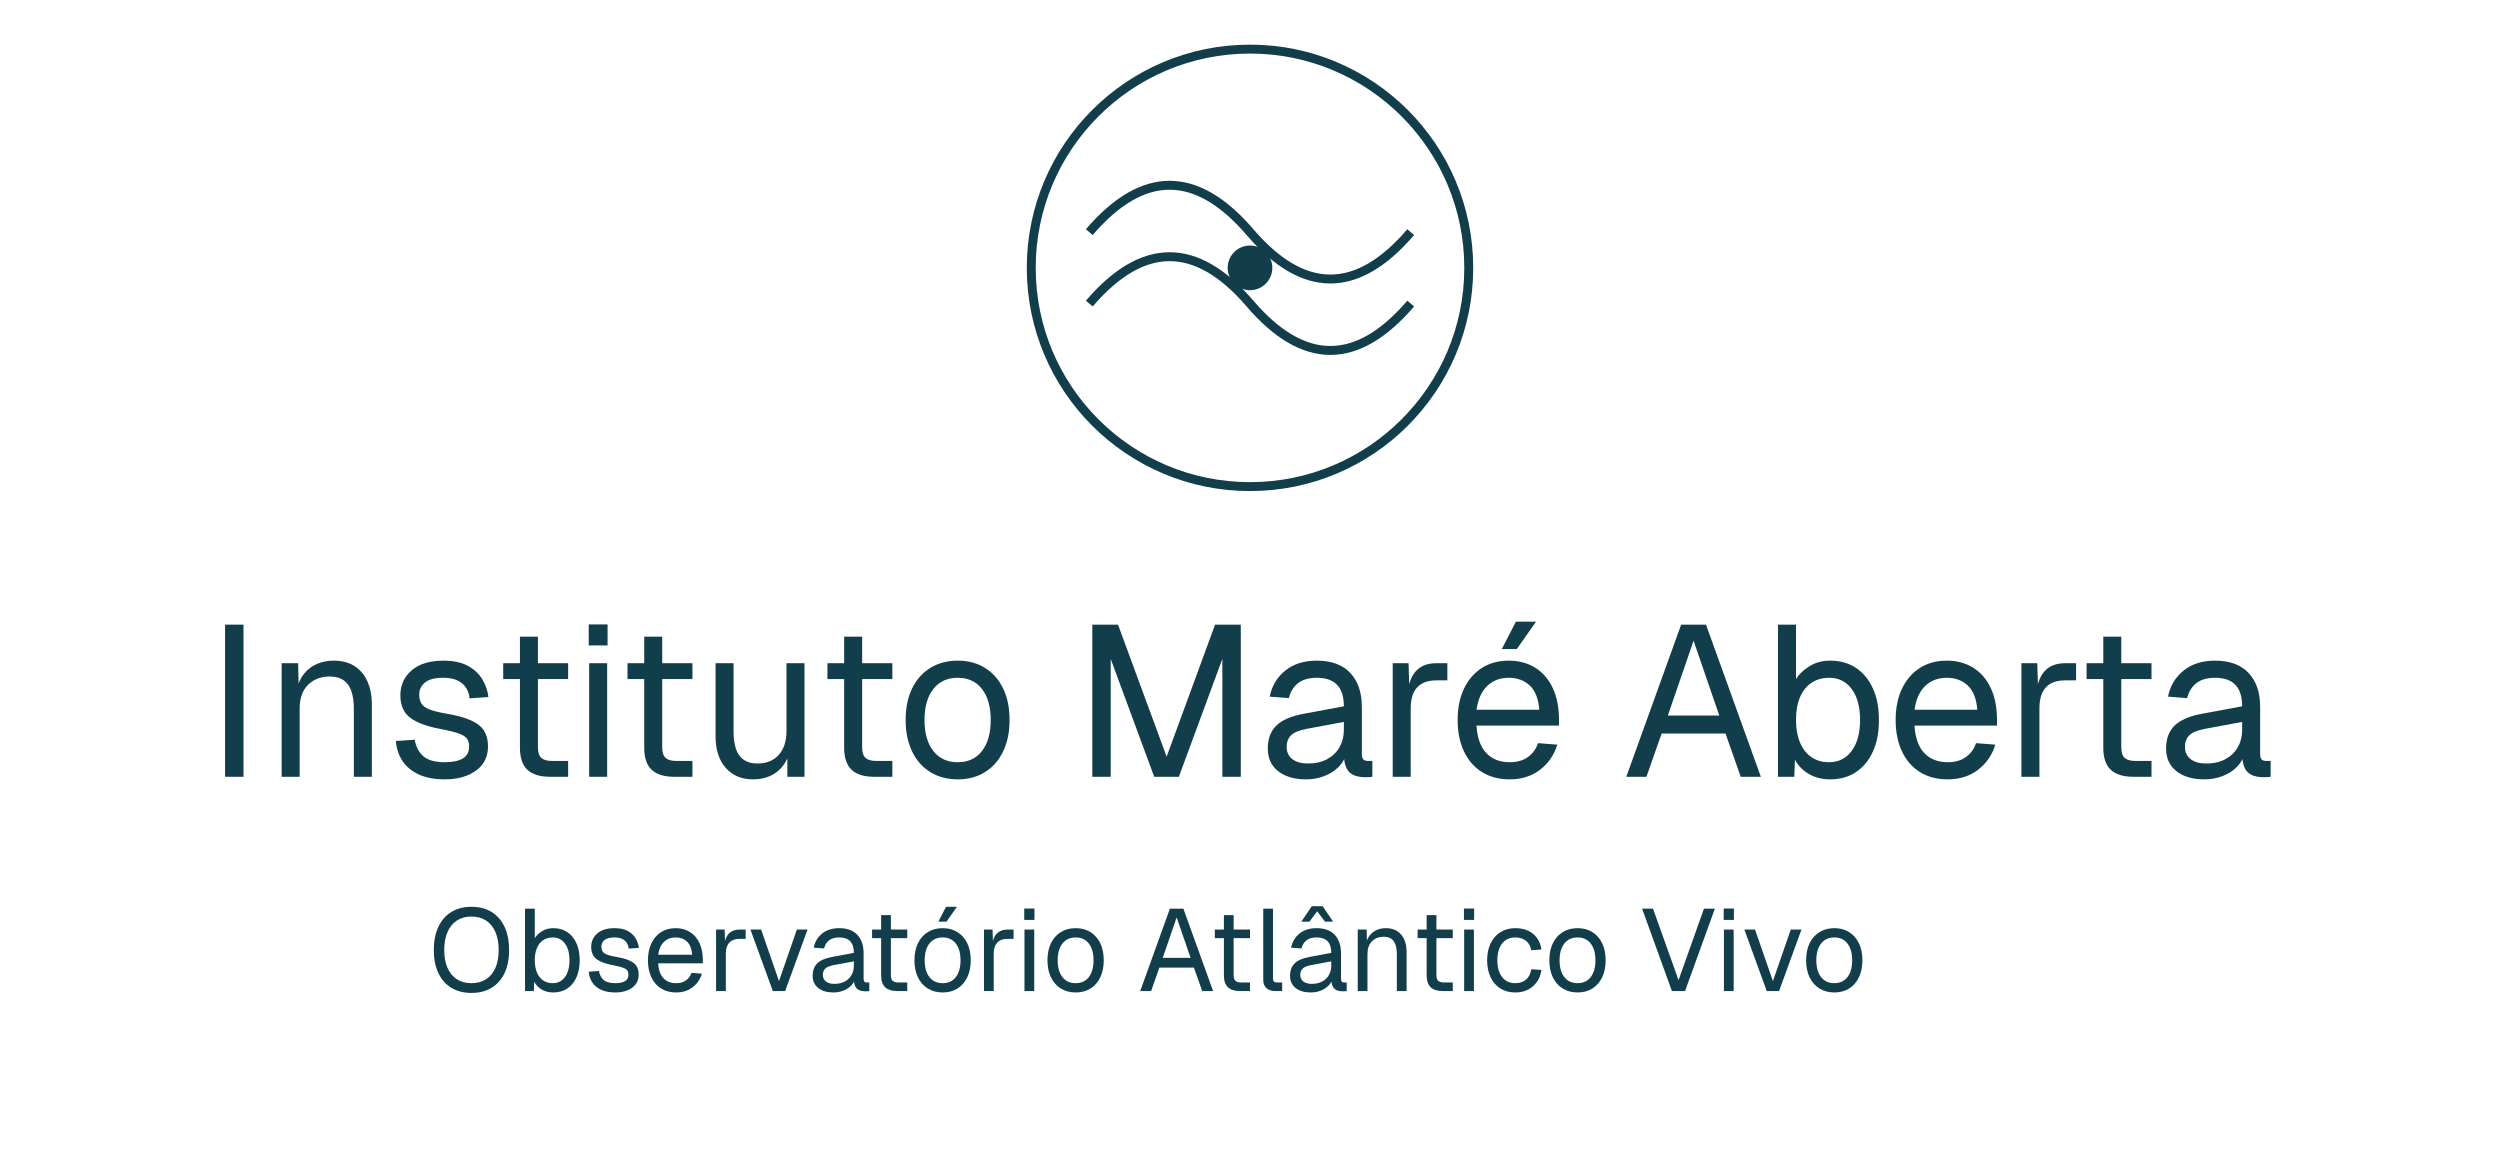
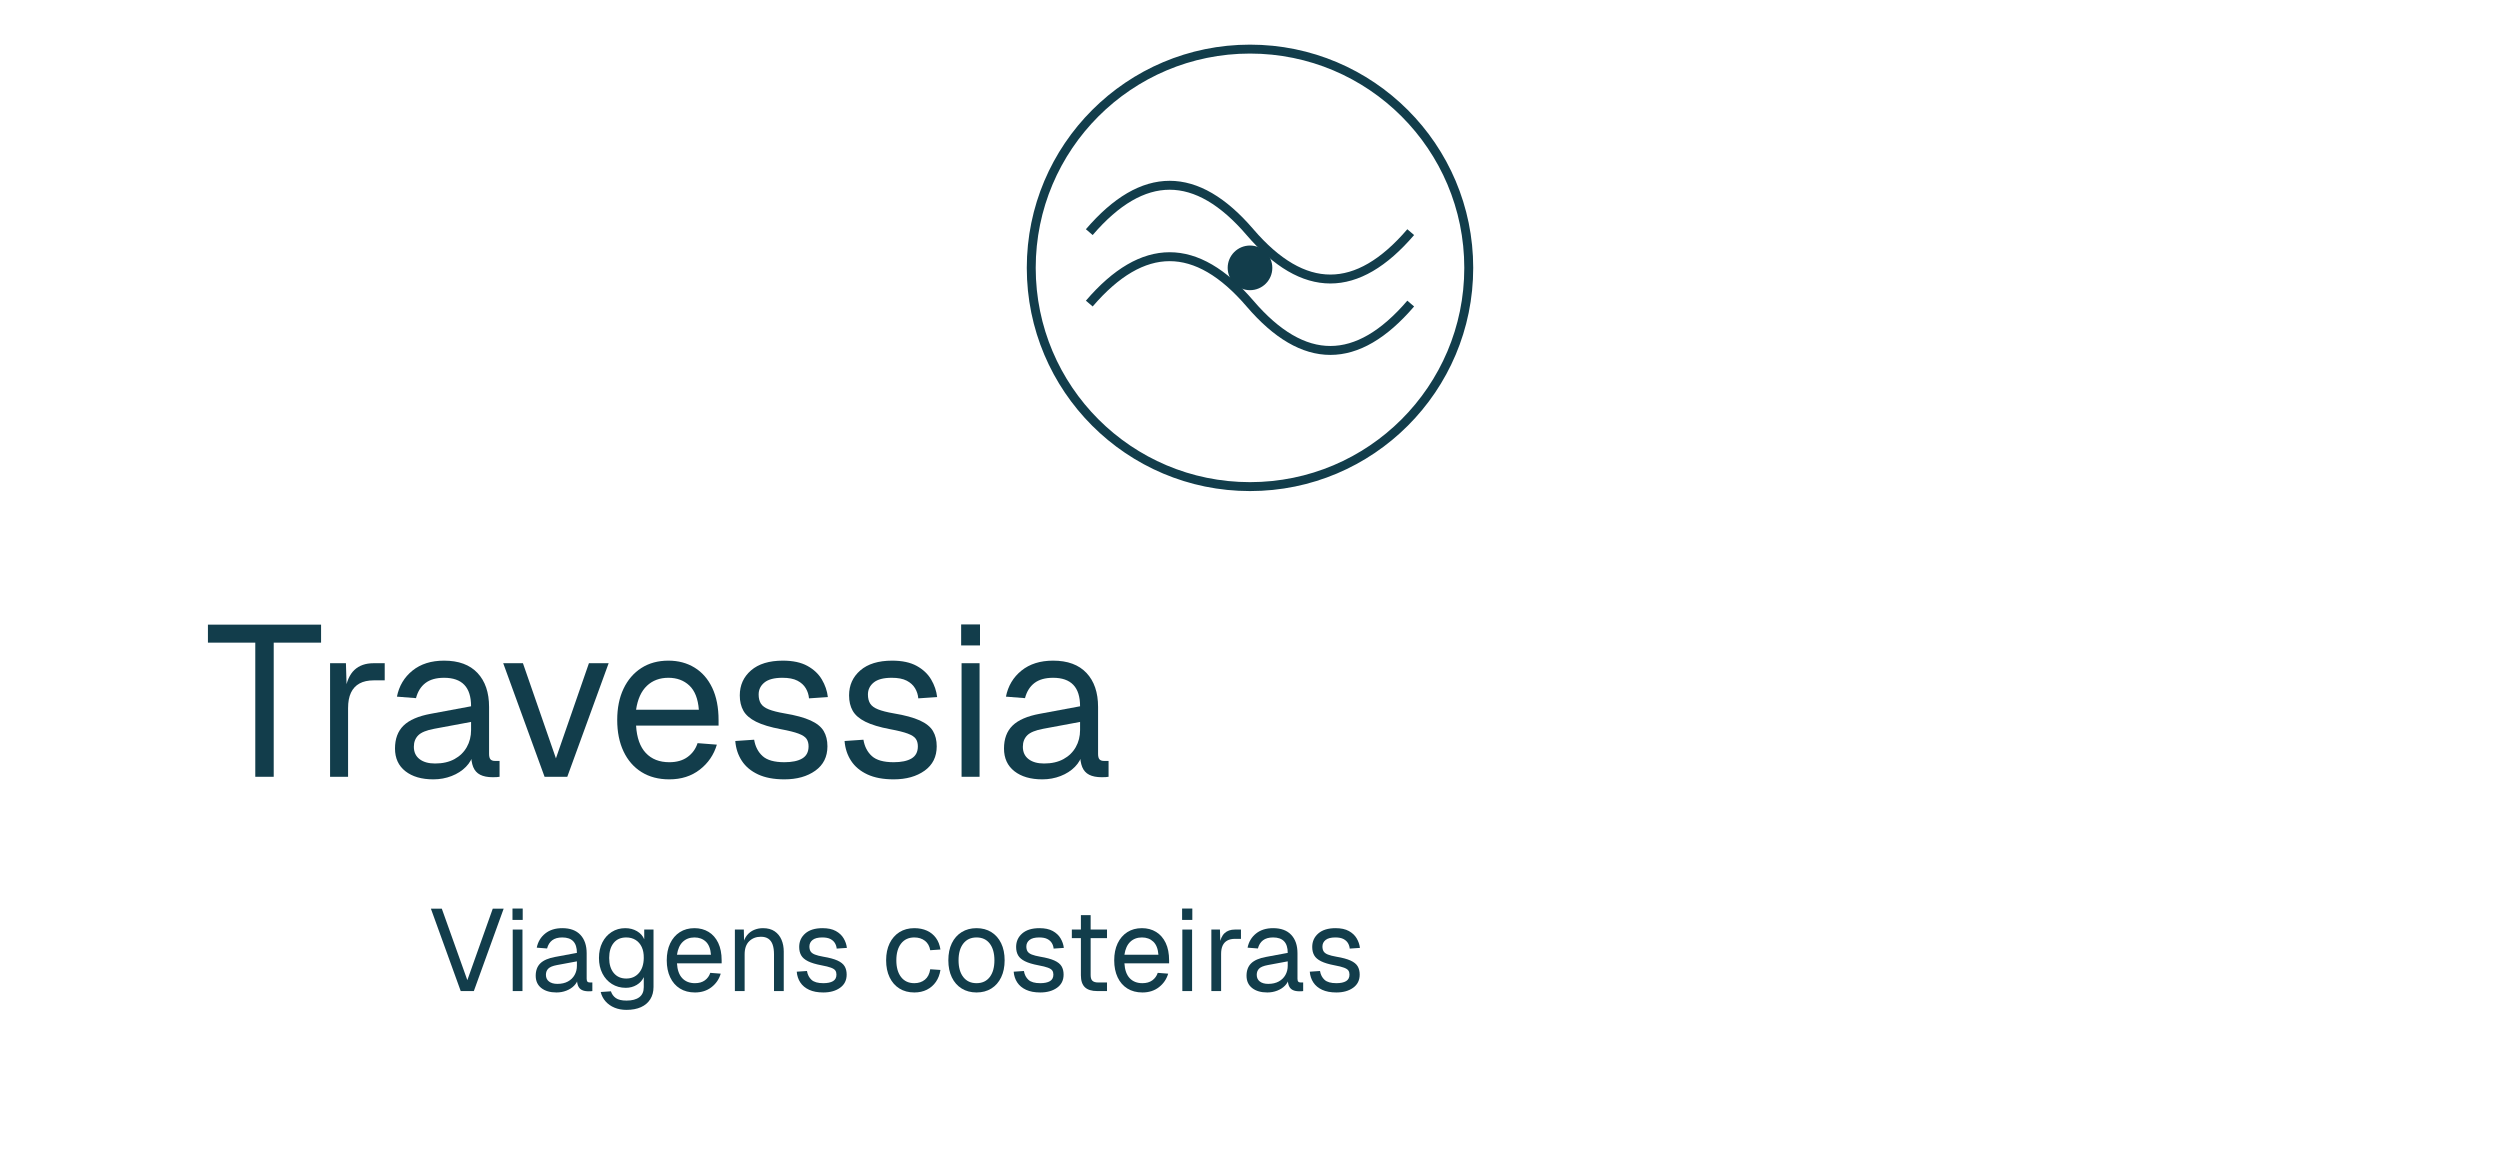
<svg xmlns="http://www.w3.org/2000/svg" width="280" height="130" viewBox="0 0 280 130" color="#123d4b" fill="#123d4b">
  <g transform="translate(114 4)">
    <circle cx="26" cy="26" r="24.5" fill="none" stroke="currentColor" />
    <path d="M8 30c6-7 12-7 18 0s12 7 18 0M8 22c6-7 12-7 18 0s12 7 18 0" fill="none" stroke="currentColor" />
    <circle cx="26" cy="26" r="2.5" fill="currentColor" />
  </g>
-   <path transform="translate(23 87) scale(0.024 -0.024)" d="M92 0L92 710L178 710L178 0Z" />
-   <path transform="translate(29.624 87) scale(0.024 -0.024)" d="M80 0L80 530L157 530L160 395L150 404Q160 451 185 481.5Q210 512 245.5 527Q281 542 322 542Q383 542 422.5 515Q462 488 481.5 442.5Q501 397 501 341L501 0L417 0L417 317Q417 366 405.5 399.5Q394 433 369 450.5Q344 468 304 468Q243 468 203.5 429.5Q164 391 164 317L164 0Z" />
-   <path transform="translate(43.28 87) scale(0.024 -0.024)" d="M273 -12Q200 -12 150.5 11Q101 34 74.5 74.5Q48 115 44 167L132 173Q140 125 171.5 96.5Q203 68 273 68Q327 68 356.5 85.5Q386 103 386 142Q386 163 376.5 177Q367 191 339 201.5Q311 212 257 222Q183 236 141 257Q99 278 82 308Q65 338 65 380Q65 451 117.5 496.5Q170 542 266 542Q336 542 380.5 517.5Q425 493 448 454Q471 415 476 372L388 366Q386 391 373 413Q360 435 334 448.5Q308 462 264 462Q207 462 180 440Q153 418 153 384Q153 358 163.5 341.5Q174 325 200.5 314.5Q227 304 273 296Q351 283 395 263Q439 243 456.5 213.5Q474 184 474 142Q474 69 417.5 28.5Q361 -12 273 -12Z" />
-   <path transform="translate(55.04 87) scale(0.024 -0.024)" d="M274 0Q202 0 167.5 33Q133 66 133 136L133 654L217 654L217 138Q217 102 233 88Q249 74 282 74L358 74L358 0ZM55 456L55 530L358 530L358 456Z" />
-   <path transform="translate(64.064 87) scale(0.024 -0.024)" d="M80 0L80 530L164 530L164 0ZM78 613L78 711L166 711L166 613Z" />
-   <path transform="translate(68.96 87) scale(0.024 -0.024)" d="M274 0Q202 0 167.5 33Q133 66 133 136L133 654L217 654L217 138Q217 102 233 88Q249 74 282 74L358 74L358 0ZM55 456L55 530L358 530L358 456Z" />
-   <path transform="translate(78.224 87) scale(0.024 -0.024)" d="M254 -12Q175 -12 127.5 41.5Q80 95 80 189L80 530L164 530L164 212Q164 135 191.5 98.5Q219 62 276 62Q339 62 375 102.5Q411 143 411 214L411 530L495 530L495 0L415 0L415 131L428 124Q412 59 367 23.5Q322 -12 254 -12Z" />
-   <path transform="translate(91.352 87) scale(0.024 -0.024)" d="M274 0Q202 0 167.5 33Q133 66 133 136L133 654L217 654L217 138Q217 102 233 88Q249 74 282 74L358 74L358 0ZM55 456L55 530L358 530L358 456Z" />
-   <path transform="translate(100.376 87) scale(0.024 -0.024)" d="M287 -12Q214 -12 159 22Q104 56 74 118.5Q44 181 44 265Q44 350 74 412Q104 474 159 508Q214 542 287 542Q360 542 414.5 508Q469 474 499 412Q529 350 529 265Q529 181 499 118.5Q469 56 414.5 22Q360 -12 287 -12ZM287 68Q360 68 400.5 120.5Q441 173 441 265Q441 357 400.5 409.5Q360 462 287 462Q214 462 173 409.5Q132 357 132 265Q132 173 173 120.5Q214 68 287 68Z" />
-   <path transform="translate(114.128 87) scale(0.024 -0.024)" d="" />
-   <path transform="translate(120.128 87) scale(0.024 -0.024)" d="M92 0L92 710L212 710L439 94L665 710L785 710L785 0L699 0L699 550L496 0L381 0L178 550L178 0Z" />
-   <path transform="translate(140.936 87) scale(0.024 -0.024)" d="M223 -12Q141 -12 92.5 26Q44 64 44 132Q44 200 84 239Q124 278 211 294L399 329Q399 396 367.5 429Q336 462 273 462Q218 462 186 437.5Q154 413 142 367L53 374Q68 449 125.5 495.5Q183 542 273 542Q375 542 429 484.5Q483 427 483 326L483 107Q483 89 489.5 81.5Q496 74 511 74L532 74L532 0Q528 -1 519 -1.5Q510 -2 500 -2Q464 -2 441.5 9.5Q419 21 409 45.5Q399 70 399 110L409 108Q402 74 375 46.5Q348 19 308 3.5Q268 -12 223 -12ZM231 62Q284 62 321.5 82.5Q359 103 379 138.5Q399 174 399 218L399 256L227 224Q173 214 152.5 193.5Q132 173 132 140Q132 103 158.5 82.5Q185 62 231 62Z" />
-   <path transform="translate(154.064 87) scale(0.024 -0.024)" d="M80 0L80 530L154 530L158 396L150 399Q160 467 193.5 498.5Q227 530 283 530L335 530L335 450L284 450Q244 450 217.5 435.5Q191 421 177.5 392.5Q164 364 164 320L164 0Z" />
-   <path transform="translate(162.2 87) scale(0.024 -0.024)" d="M287 -12Q212 -12 157.5 22Q103 56 73.5 118.5Q44 181 44 265Q44 349 73.5 411Q103 473 156.5 507.5Q210 542 283 542Q352 542 405 509.5Q458 477 487.5 415Q517 353 517 264L517 239L132 239Q137 154 177.5 111Q218 68 287 68Q339 68 372.5 92.5Q406 117 419 157L509 150Q488 79 429.5 33.5Q371 -12 287 -12ZM132 313L425 313Q419 390 380.5 426Q342 462 283 462Q222 462 182.5 424.5Q143 387 132 313ZM250 596L316 724L410 724L320 596Z" />
-   <path transform="translate(175.664 87) scale(0.024 -0.024)" d="" />
-   <path transform="translate(181.664 87) scale(0.024 -0.024)" d="M20 0L276 710L392 710L648 0L554 0L483 202L185 202L114 0ZM214 286L454 286L334 635Z" />
-   <path transform="translate(197.216 87) scale(0.024 -0.024)" d="M323 -12Q268 -12 225 12.5Q182 37 159 80L156 0L80 0L80 710L164 710L164 456Q184 489 226 515.5Q268 542 323 542Q393 542 444 508Q495 474 523 412Q551 350 551 265Q551 180 523 118Q495 56 444 22Q393 -12 323 -12ZM318 68Q385 68 424 121Q463 174 463 265Q463 357 424 409.5Q385 462 320 462Q271 462 236 438.5Q201 415 182.5 371Q164 327 164 265Q164 205 182.5 160.5Q201 116 235.5 92Q270 68 318 68Z" />
-   <path transform="translate(211.256 87) scale(0.024 -0.024)" d="M287 -12Q212 -12 157.5 22Q103 56 73.5 118.5Q44 181 44 265Q44 349 73.5 411Q103 473 156.5 507.5Q210 542 283 542Q352 542 405 509.5Q458 477 487.5 415Q517 353 517 264L517 239L132 239Q137 154 177.5 111Q218 68 287 68Q339 68 372.5 92.5Q406 117 419 157L509 150Q488 79 429.5 33.5Q371 -12 287 -12ZM132 313L425 313Q419 390 380.5 426Q342 462 283 462Q222 462 182.5 424.5Q143 387 132 313Z" />
-   <path transform="translate(224.48 87) scale(0.024 -0.024)" d="M80 0L80 530L154 530L158 396L150 399Q160 467 193.5 498.5Q227 530 283 530L335 530L335 450L284 450Q244 450 217.5 435.5Q191 421 177.5 392.5Q164 364 164 320L164 0Z" />
-   <path transform="translate(232.376 87) scale(0.024 -0.024)" d="M274 0Q202 0 167.5 33Q133 66 133 136L133 654L217 654L217 138Q217 102 233 88Q249 74 282 74L358 74L358 0ZM55 456L55 530L358 530L358 456Z" />
-   <path transform="translate(241.544 87) scale(0.024 -0.024)" d="M223 -12Q141 -12 92.5 26Q44 64 44 132Q44 200 84 239Q124 278 211 294L399 329Q399 396 367.5 429Q336 462 273 462Q218 462 186 437.5Q154 413 142 367L53 374Q68 449 125.5 495.5Q183 542 273 542Q375 542 429 484.5Q483 427 483 326L483 107Q483 89 489.5 81.5Q496 74 511 74L532 74L532 0Q528 -1 519 -1.5Q510 -2 500 -2Q464 -2 441.5 9.5Q419 21 409 45.5Q399 70 399 110L409 108Q402 74 375 46.5Q348 19 308 3.5Q268 -12 223 -12ZM231 62Q284 62 321.5 82.5Q359 103 379 138.5Q399 174 399 218L399 256L227 224Q173 214 152.5 193.5Q132 173 132 140Q132 103 158.5 82.5Q185 62 231 62Z" />
-   <path transform="translate(48 111) scale(0.013 -0.013)" d="M369 -16Q268 -16 195.5 28.5Q123 73 84 156Q45 239 45 354Q45 469 84 552.5Q123 636 195.5 681Q268 726 369 726Q471 726 543.5 681Q616 636 655 552.5Q694 469 694 354Q694 239 655 156Q616 73 543.5 28.5Q471 -16 369 -16ZM369 68Q443 68 495.5 102Q548 136 576 200Q604 264 604 354Q604 444 576 508.5Q548 573 495.5 607.5Q443 642 369 642Q296 642 243.5 607.5Q191 573 163 508.5Q135 444 135 354Q135 264 163 200Q191 136 243.5 102Q296 68 369 68Z" />
-   <path transform="translate(57.763 111) scale(0.013 -0.013)" d="M323 -12Q268 -12 225 12.5Q182 37 159 80L156 0L80 0L80 710L164 710L164 456Q184 489 226 515.5Q268 542 323 542Q393 542 444 508Q495 474 523 412Q551 350 551 265Q551 180 523 118Q495 56 444 22Q393 -12 323 -12ZM318 68Q385 68 424 121Q463 174 463 265Q463 357 424 409.5Q385 462 320 462Q271 462 236 438.5Q201 415 182.5 371Q164 327 164 265Q164 205 182.5 160.5Q201 116 235.5 92Q270 68 318 68Z" />
-   <path transform="translate(65.368 111) scale(0.013 -0.013)" d="M273 -12Q200 -12 150.5 11Q101 34 74.5 74.5Q48 115 44 167L132 173Q140 125 171.5 96.5Q203 68 273 68Q327 68 356.5 85.5Q386 103 386 142Q386 163 376.5 177Q367 191 339 201.5Q311 212 257 222Q183 236 141 257Q99 278 82 308Q65 338 65 380Q65 451 117.5 496.5Q170 542 266 542Q336 542 380.5 517.5Q425 493 448 454Q471 415 476 372L388 366Q386 391 373 413Q360 435 334 448.5Q308 462 264 462Q207 462 180 440Q153 418 153 384Q153 358 163.5 341.5Q174 325 200.5 314.5Q227 304 273 296Q351 283 395 263Q439 243 456.5 213.5Q474 184 474 142Q474 69 417.5 28.5Q361 -12 273 -12Z" />
-   <path transform="translate(71.998 111) scale(0.013 -0.013)" d="M287 -12Q212 -12 157.5 22Q103 56 73.5 118.5Q44 181 44 265Q44 349 73.5 411Q103 473 156.5 507.5Q210 542 283 542Q352 542 405 509.5Q458 477 487.5 415Q517 353 517 264L517 239L132 239Q137 154 177.5 111Q218 68 287 68Q339 68 372.5 92.5Q406 117 419 157L509 150Q488 79 429.5 33.5Q371 -12 287 -12ZM132 313L425 313Q419 390 380.5 426Q342 462 283 462Q222 462 182.5 424.5Q143 387 132 313Z" />
-   <path transform="translate(79.161 111) scale(0.013 -0.013)" d="M80 0L80 530L154 530L158 396L150 399Q160 467 193.5 498.5Q227 530 283 530L335 530L335 450L284 450Q244 450 217.5 435.5Q191 421 177.5 392.5Q164 364 164 320L164 0Z" />
-   <path transform="translate(83.763 111) scale(0.013 -0.013)" d="M215 0L22 530L114 530L268 86L422 530L514 530L321 0Z" />
-   <path transform="translate(90.445 111) scale(0.013 -0.013)" d="M223 -12Q141 -12 92.5 26Q44 64 44 132Q44 200 84 239Q124 278 211 294L399 329Q399 396 367.5 429Q336 462 273 462Q218 462 186 437.5Q154 413 142 367L53 374Q68 449 125.5 495.5Q183 542 273 542Q375 542 429 484.5Q483 427 483 326L483 107Q483 89 489.5 81.5Q496 74 511 74L532 74L532 0Q528 -1 519 -1.5Q510 -2 500 -2Q464 -2 441.5 9.5Q419 21 409 45.5Q399 70 399 110L409 108Q402 74 375 46.5Q348 19 308 3.5Q268 -12 223 -12ZM231 62Q284 62 321.5 82.5Q359 103 379 138.5Q399 174 399 218L399 256L227 224Q173 214 152.5 193.5Q132 173 132 140Q132 103 158.5 82.5Q185 62 231 62Z" />
-   <path transform="translate(96.958 111) scale(0.013 -0.013)" d="M274 0Q202 0 167.5 33Q133 66 133 136L133 654L217 654L217 138Q217 102 233 88Q249 74 282 74L358 74L358 0ZM55 456L55 530L358 530L358 456Z" />
-   <path transform="translate(101.846 111) scale(0.013 -0.013)" d="M287 -12Q214 -12 159 22Q104 56 74 118.5Q44 181 44 265Q44 350 74 412Q104 474 159 508Q214 542 287 542Q360 542 414.5 508Q469 474 499 412Q529 350 529 265Q529 181 499 118.5Q469 56 414.5 22Q360 -12 287 -12ZM287 68Q360 68 400.5 120.5Q441 173 441 265Q441 357 400.5 409.5Q360 462 287 462Q214 462 173 409.5Q132 357 132 265Q132 173 173 120.5Q214 68 287 68ZM250 598L316 726L410 726L320 598Z" />
-   <path transform="translate(109.165 111) scale(0.013 -0.013)" d="M80 0L80 530L154 530L158 396L150 399Q160 467 193.5 498.5Q227 530 283 530L335 530L335 450L284 450Q244 450 217.5 435.5Q191 421 177.5 392.5Q164 364 164 320L164 0Z" />
-   <path transform="translate(113.702 111) scale(0.013 -0.013)" d="M80 0L80 530L164 530L164 0ZM78 613L78 711L166 711L166 613Z" />
-   <path transform="translate(116.744 111) scale(0.013 -0.013)" d="M287 -12Q214 -12 159 22Q104 56 74 118.5Q44 181 44 265Q44 350 74 412Q104 474 159 508Q214 542 287 542Q360 542 414.5 508Q469 474 499 412Q529 350 529 265Q529 181 499 118.5Q469 56 414.5 22Q360 -12 287 -12ZM287 68Q360 68 400.5 120.5Q441 173 441 265Q441 357 400.5 409.5Q360 462 287 462Q214 462 173 409.5Q132 357 132 265Q132 173 173 120.5Q214 68 287 68Z" />
-   <path transform="translate(124.193 111) scale(0.013 -0.013)" d="" />
-   <path transform="translate(127.443 111) scale(0.013 -0.013)" d="M20 0L276 710L392 710L648 0L554 0L483 202L185 202L114 0ZM214 286L454 286L334 635Z" />
-   <path transform="translate(135.347 111) scale(0.013 -0.013)" d="M274 0Q202 0 167.5 33Q133 66 133 136L133 654L217 654L217 138Q217 102 233 88Q249 74 282 74L358 74L358 0ZM55 456L55 530L358 530L358 456Z" />
-   <path transform="translate(140.443 111) scale(0.013 -0.013)" d="M184 0Q138 0 109 24Q80 48 80 100L80 710L164 710L164 107Q164 91 172.5 82.5Q181 74 197 74L243 74L243 0Z" />
-   <path transform="translate(143.914 111) scale(0.013 -0.013)" d="M223 -12Q141 -12 92.5 26Q44 64 44 132Q44 200 84 239Q124 278 211 294L399 329Q399 396 367.5 429Q336 462 273 462Q218 462 186 437.5Q154 413 142 367L53 374Q68 449 125.5 495.5Q183 542 273 542Q375 542 429 484.5Q483 427 483 326L483 107Q483 89 489.5 81.5Q496 74 511 74L532 74L532 0Q528 -1 519 -1.5Q510 -2 500 -2Q464 -2 441.5 9.5Q419 21 409 45.5Q399 70 399 110L409 108Q402 74 375 46.5Q348 19 308 3.5Q268 -12 223 -12ZM231 62Q284 62 321.5 82.5Q359 103 379 138.5Q399 174 399 218L399 256L227 224Q173 214 152.5 193.5Q132 173 132 140Q132 103 158.5 82.5Q185 62 231 62ZM141 598L231 731L325 731L415 598L345 598L270 698L286 698L211 598Z" />
-   <path transform="translate(151.025 111) scale(0.013 -0.013)" d="M80 0L80 530L157 530L160 395L150 404Q160 451 185 481.5Q210 512 245.5 527Q281 542 322 542Q383 542 422.5 515Q462 488 481.5 442.5Q501 397 501 341L501 0L417 0L417 317Q417 366 405.5 399.5Q394 433 369 450.5Q344 468 304 468Q243 468 203.5 429.5Q164 391 164 317L164 0Z" />
-   <path transform="translate(158.058 111) scale(0.013 -0.013)" d="M274 0Q202 0 167.5 33Q133 66 133 136L133 654L217 654L217 138Q217 102 233 88Q249 74 282 74L358 74L358 0ZM55 456L55 530L358 530L358 456Z" />
-   <path transform="translate(162.946 111) scale(0.013 -0.013)" d="M80 0L80 530L164 530L164 0ZM78 613L78 711L166 711L166 613Z" />
-   <path transform="translate(165.988 111) scale(0.013 -0.013)" d="M287 -12Q213 -12 158.5 22Q104 56 74 118.5Q44 181 44 265Q44 349 74 411Q104 473 158.5 507.5Q213 542 287 542Q348 542 395.5 520.5Q443 499 473 458Q503 417 512 358L424 352Q415 405 378 433.5Q341 462 287 462Q214 462 173 409.5Q132 357 132 265Q132 173 173 120.5Q214 68 287 68Q341 68 378 98Q415 128 424 188L512 182Q503 123 473 79.5Q443 36 395.5 12Q348 -12 287 -12Z" />
-   <path transform="translate(172.956 111) scale(0.013 -0.013)" d="M287 -12Q214 -12 159 22Q104 56 74 118.5Q44 181 44 265Q44 350 74 412Q104 474 159 508Q214 542 287 542Q360 542 414.5 508Q469 474 499 412Q529 350 529 265Q529 181 499 118.5Q469 56 414.5 22Q360 -12 287 -12ZM287 68Q360 68 400.5 120.5Q441 173 441 265Q441 357 400.5 409.5Q360 462 287 462Q214 462 173 409.5Q132 357 132 265Q132 173 173 120.5Q214 68 287 68Z" />
-   <path transform="translate(180.405 111) scale(0.013 -0.013)" d="" />
-   <path transform="translate(183.655 111) scale(0.013 -0.013)" d="M277 0L20 710L114 710L334 94L553 710L647 710L390 0Z" />
-   <path transform="translate(192.04 111) scale(0.013 -0.013)" d="M80 0L80 530L164 530L164 0ZM78 613L78 711L166 711L166 613Z" />
-   <path transform="translate(195.082 111) scale(0.013 -0.013)" d="M215 0L22 530L114 530L268 86L422 530L514 530L321 0Z" />
-   <path transform="translate(201.712 111) scale(0.013 -0.013)" d="M287 -12Q214 -12 159 22Q104 56 74 118.5Q44 181 44 265Q44 350 74 412Q104 474 159 508Q214 542 287 542Q360 542 414.5 508Q469 474 499 412Q529 350 529 265Q529 181 499 118.5Q469 56 414.5 22Q360 -12 287 -12ZM287 68Q360 68 400.5 120.5Q441 173 441 265Q441 357 400.5 409.5Q360 462 287 462Q214 462 173 409.5Q132 357 132 265Q132 173 173 120.5Q214 68 287 68Z" />
+   <path transform="translate(23 87) scale(0.024 -0.024)" d="M233 0L233 626L12 626L12 710L540 710L540 626L319 626L319 0Z" />
+   <path transform="translate(35.048 87) scale(0.024 -0.024)" d="M80 0L80 530L154 530L158 396L150 399Q160 467 193.5 498.5Q227 530 283 530L335 530L335 450L284 450Q244 450 217.5 435.5Q191 421 177.5 392.5Q164 364 164 320L164 0Z" />
+   <path transform="translate(43.184 87) scale(0.024 -0.024)" d="M223 -12Q141 -12 92.5 26Q44 64 44 132Q44 200 84 239Q124 278 211 294L399 329Q399 396 367.5 429Q336 462 273 462Q218 462 186 437.5Q154 413 142 367L53 374Q68 449 125.5 495.5Q183 542 273 542Q375 542 429 484.5Q483 427 483 326L483 107Q483 89 489.5 81.5Q496 74 511 74L532 74L532 0Q528 -1 519 -1.5Q510 -2 500 -2Q464 -2 441.5 9.5Q419 21 409 45.5Q399 70 399 110L409 108Q402 74 375 46.5Q348 19 308 3.5Q268 -12 223 -12ZM231 62Q284 62 321.5 82.5Q359 103 379 138.5Q399 174 399 218L399 256L227 224Q173 214 152.5 193.5Q132 173 132 140Q132 103 158.5 82.5Q185 62 231 62Z" />
+   <path transform="translate(55.832 87) scale(0.024 -0.024)" d="M215 0L22 530L114 530L268 86L422 530L514 530L321 0Z" />
+   <path transform="translate(68.072 87) scale(0.024 -0.024)" d="M287 -12Q212 -12 157.5 22Q103 56 73.5 118.5Q44 181 44 265Q44 349 73.5 411Q103 473 156.5 507.5Q210 542 283 542Q352 542 405 509.5Q458 477 487.5 415Q517 353 517 264L517 239L132 239Q137 154 177.5 111Q218 68 287 68Q339 68 372.5 92.5Q406 117 419 157L509 150Q488 79 429.5 33.5Q371 -12 287 -12ZM132 313L425 313Q419 390 380.5 426Q342 462 283 462Q222 462 182.5 424.5Q143 387 132 313Z" />
+   <path transform="translate(81.296 87) scale(0.024 -0.024)" d="M273 -12Q200 -12 150.5 11Q101 34 74.5 74.5Q48 115 44 167L132 173Q140 125 171.5 96.5Q203 68 273 68Q327 68 356.5 85.5Q386 103 386 142Q386 163 376.5 177Q367 191 339 201.5Q311 212 257 222Q183 236 141 257Q99 278 82 308Q65 338 65 380Q65 451 117.5 496.5Q170 542 266 542Q336 542 380.5 517.5Q425 493 448 454Q471 415 476 372L388 366Q386 391 373 413Q360 435 334 448.5Q308 462 264 462Q207 462 180 440Q153 418 153 384Q153 358 163.5 341.5Q174 325 200.5 314.5Q227 304 273 296Q351 283 395 263Q439 243 456.5 213.5Q474 184 474 142Q474 69 417.5 28.5Q361 -12 273 -12Z" />
+   <path transform="translate(93.536 87) scale(0.024 -0.024)" d="M273 -12Q200 -12 150.5 11Q101 34 74.5 74.5Q48 115 44 167L132 173Q140 125 171.5 96.5Q203 68 273 68Q327 68 356.5 85.5Q386 103 386 142Q386 163 376.5 177Q367 191 339 201.5Q311 212 257 222Q183 236 141 257Q99 278 82 308Q65 338 65 380Q65 451 117.5 496.5Q170 542 266 542Q336 542 380.5 517.5Q425 493 448 454Q471 415 476 372L388 366Q386 391 373 413Q360 435 334 448.5Q308 462 264 462Q207 462 180 440Q153 418 153 384Q153 358 163.5 341.5Q174 325 200.5 314.5Q227 304 273 296Q351 283 395 263Q439 243 456.5 213.5Q474 184 474 142Q474 69 417.5 28.5Q361 -12 273 -12Z" />
+   <path transform="translate(105.776 87) scale(0.024 -0.024)" d="M80 0L80 530L164 530L164 0ZM78 613L78 711L166 711L166 613Z" />
+   <path transform="translate(111.392 87) scale(0.024 -0.024)" d="M223 -12Q141 -12 92.5 26Q44 64 44 132Q44 200 84 239Q124 278 211 294L399 329Q399 396 367.5 429Q336 462 273 462Q218 462 186 437.5Q154 413 142 367L53 374Q68 449 125.5 495.5Q183 542 273 542Q375 542 429 484.5Q483 427 483 326L483 107Q483 89 489.5 81.5Q496 74 511 74L532 74L532 0Q528 -1 519 -1.5Q510 -2 500 -2Q464 -2 441.5 9.5Q419 21 409 45.5Q399 70 399 110L409 108Q402 74 375 46.5Q348 19 308 3.5Q268 -12 223 -12ZM231 62Q284 62 321.5 82.5Q359 103 379 138.5Q399 174 399 218L399 256L227 224Q173 214 152.5 193.5Q132 173 132 140Q132 103 158.5 82.5Q185 62 231 62Z" />
+   <path transform="translate(48 111) scale(0.013 -0.013)" d="M277 0L20 710L114 710L334 94L553 710L647 710L390 0Z" />
+   <path transform="translate(56.385 111) scale(0.013 -0.013)" d="M80 0L80 530L164 530L164 0ZM78 613L78 711L166 711L166 613Z" />
+   <path transform="translate(59.427 111) scale(0.013 -0.013)" d="M223 -12Q141 -12 92.5 26Q44 64 44 132Q44 200 84 239Q124 278 211 294L399 329Q399 396 367.5 429Q336 462 273 462Q218 462 186 437.5Q154 413 142 367L53 374Q68 449 125.5 495.5Q183 542 273 542Q375 542 429 484.5Q483 427 483 326L483 107Q483 89 489.5 81.5Q496 74 511 74L532 74L532 0Q528 -1 519 -1.5Q510 -2 500 -2Q464 -2 441.5 9.5Q419 21 409 45.5Q399 70 399 110L409 108Q402 74 375 46.5Q348 19 308 3.5Q268 -12 223 -12ZM231 62Q284 62 321.5 82.5Q359 103 379 138.5Q399 174 399 218L399 256L227 224Q173 214 152.5 193.5Q132 173 132 140Q132 103 158.5 82.5Q185 62 231 62Z" />
+   <path transform="translate(66.512 111) scale(0.013 -0.013)" d="M281 -162Q224 -162 178 -143Q132 -124 101 -89Q70 -54 59 -8L147 -2Q159 -39 189.5 -60.5Q220 -82 281 -82Q353 -82 391.5 -53Q430 -24 430 34L430 120Q411 78 369 53Q327 28 275 28Q208 28 155.5 61Q103 94 73.5 152Q44 210 44 285Q44 361 73 418.5Q102 476 153.5 509Q205 542 271 542Q327 542 371.5 516Q416 490 434 446L434 530L514 530L514 36Q514 -26 486 -70.5Q458 -115 406 -138.5Q354 -162 281 -162ZM279 108Q347 108 388 155.5Q429 203 430 285Q431 340 412.5 379.5Q394 419 359.5 440.5Q325 462 279 462Q209 462 170.5 414.5Q132 367 132 285Q132 203 171.5 155.5Q211 108 279 108Z" />
+   <path transform="translate(74.104 111) scale(0.013 -0.013)" d="M287 -12Q212 -12 157.5 22Q103 56 73.5 118.5Q44 181 44 265Q44 349 73.5 411Q103 473 156.5 507.5Q210 542 283 542Q352 542 405 509.5Q458 477 487.5 415Q517 353 517 264L517 239L132 239Q137 154 177.5 111Q218 68 287 68Q339 68 372.5 92.5Q406 117 419 157L509 150Q488 79 429.5 33.5Q371 -12 287 -12ZM132 313L425 313Q419 390 380.5 426Q342 462 283 462Q222 462 182.5 424.5Q143 387 132 313Z" />
+   <path transform="translate(81.267 111) scale(0.013 -0.013)" d="M80 0L80 530L157 530L160 395L150 404Q160 451 185 481.5Q210 512 245.5 527Q281 542 322 542Q383 542 422.5 515Q462 488 481.5 442.5Q501 397 501 341L501 0L417 0L417 317Q417 366 405.5 399.5Q394 433 369 450.5Q344 468 304 468Q243 468 203.5 429.5Q164 391 164 317L164 0Z" />
+   <path transform="translate(88.664 111) scale(0.013 -0.013)" d="M273 -12Q200 -12 150.5 11Q101 34 74.5 74.5Q48 115 44 167L132 173Q140 125 171.5 96.5Q203 68 273 68Q327 68 356.5 85.5Q386 103 386 142Q386 163 376.5 177Q367 191 339 201.5Q311 212 257 222Q183 236 141 257Q99 278 82 308Q65 338 65 380Q65 451 117.5 496.5Q170 542 266 542Q336 542 380.5 517.5Q425 493 448 454Q471 415 476 372L388 366Q386 391 373 413Q360 435 334 448.5Q308 462 264 462Q207 462 180 440Q153 418 153 384Q153 358 163.5 341.5Q174 325 200.5 314.5Q227 304 273 296Q351 283 395 263Q439 243 456.5 213.5Q474 184 474 142Q474 69 417.5 28.5Q361 -12 273 -12Z" />
+   <path transform="translate(95.424 111) scale(0.013 -0.013)" d="" />
+   <path transform="translate(98.674 111) scale(0.013 -0.013)" d="M287 -12Q213 -12 158.5 22Q104 56 74 118.5Q44 181 44 265Q44 349 74 411Q104 473 158.5 507.5Q213 542 287 542Q348 542 395.5 520.5Q443 499 473 458Q503 417 512 358L424 352Q415 405 378 433.5Q341 462 287 462Q214 462 173 409.5Q132 357 132 265Q132 173 173 120.5Q214 68 287 68Q341 68 378 98Q415 128 424 188L512 182Q503 123 473 79.5Q443 36 395.5 12Q348 -12 287 -12Z" />
+   <path transform="translate(105.642 111) scale(0.013 -0.013)" d="M287 -12Q214 -12 159 22Q104 56 74 118.5Q44 181 44 265Q44 350 74 412Q104 474 159 508Q214 542 287 542Q360 542 414.5 508Q469 474 499 412Q529 350 529 265Q529 181 499 118.5Q469 56 414.5 22Q360 -12 287 -12ZM287 68Q360 68 400.5 120.5Q441 173 441 265Q441 357 400.5 409.5Q360 462 287 462Q214 462 173 409.5Q132 357 132 265Q132 173 173 120.5Q214 68 287 68Z" />
+   <path transform="translate(112.961 111) scale(0.013 -0.013)" d="M273 -12Q200 -12 150.5 11Q101 34 74.5 74.5Q48 115 44 167L132 173Q140 125 171.5 96.5Q203 68 273 68Q327 68 356.5 85.5Q386 103 386 142Q386 163 376.5 177Q367 191 339 201.5Q311 212 257 222Q183 236 141 257Q99 278 82 308Q65 338 65 380Q65 451 117.5 496.5Q170 542 266 542Q336 542 380.5 517.5Q425 493 448 454Q471 415 476 372L388 366Q386 391 373 413Q360 435 334 448.5Q308 462 264 462Q207 462 180 440Q153 418 153 384Q153 358 163.5 341.5Q174 325 200.5 314.5Q227 304 273 296Q351 283 395 263Q439 243 456.5 213.5Q474 184 474 142Q474 69 417.5 28.5Q361 -12 273 -12Z" />
+   <path transform="translate(119.331 111) scale(0.013 -0.013)" d="M274 0Q202 0 167.5 33Q133 66 133 136L133 654L217 654L217 138Q217 102 233 88Q249 74 282 74L358 74L358 0ZM55 456L55 530L358 530L358 456Z" />
+   <path transform="translate(124.219 111) scale(0.013 -0.013)" d="M287 -12Q212 -12 157.5 22Q103 56 73.5 118.5Q44 181 44 265Q44 349 73.5 411Q103 473 156.5 507.5Q210 542 283 542Q352 542 405 509.5Q458 477 487.5 415Q517 353 517 264L517 239L132 239Q137 154 177.5 111Q218 68 287 68Q339 68 372.5 92.5Q406 117 419 157L509 150Q488 79 429.5 33.5Q371 -12 287 -12ZM132 313L425 313Q419 390 380.5 426Q342 462 283 462Q222 462 182.5 424.5Q143 387 132 313Z" />
+   <path transform="translate(131.382 111) scale(0.013 -0.013)" d="M80 0L80 530L164 530L164 0ZM78 613L78 711L166 711L166 613Z" />
+   <path transform="translate(134.632 111) scale(0.013 -0.013)" d="M80 0L80 530L154 530L158 396L150 399Q160 467 193.5 498.5Q227 530 283 530L335 530L335 450L284 450Q244 450 217.5 435.5Q191 421 177.5 392.5Q164 364 164 320L164 0Z" />
+   <path transform="translate(139.039 111) scale(0.013 -0.013)" d="M223 -12Q141 -12 92.5 26Q44 64 44 132Q44 200 84 239Q124 278 211 294L399 329Q399 396 367.5 429Q336 462 273 462Q218 462 186 437.5Q154 413 142 367L53 374Q68 449 125.5 495.5Q183 542 273 542Q375 542 429 484.5Q483 427 483 326L483 107Q483 89 489.5 81.5Q496 74 511 74L532 74L532 0Q528 -1 519 -1.5Q510 -2 500 -2Q464 -2 441.5 9.5Q419 21 409 45.5Q399 70 399 110L409 108Q402 74 375 46.5Q348 19 308 3.5Q268 -12 223 -12ZM231 62Q284 62 321.5 82.5Q359 103 379 138.5Q399 174 399 218L399 256L227 224Q173 214 152.5 193.5Q132 173 132 140Q132 103 158.5 82.5Q185 62 231 62Z" />
+   <path transform="translate(146.124 111) scale(0.013 -0.013)" d="M273 -12Q200 -12 150.5 11Q101 34 74.5 74.5Q48 115 44 167L132 173Q140 125 171.5 96.5Q203 68 273 68Q327 68 356.5 85.5Q386 103 386 142Q386 163 376.5 177Q367 191 339 201.5Q311 212 257 222Q183 236 141 257Q99 278 82 308Q65 338 65 380Q65 451 117.5 496.5Q170 542 266 542Q336 542 380.5 517.5Q425 493 448 454Q471 415 476 372L388 366Q386 391 373 413Q360 435 334 448.5Q308 462 264 462Q207 462 180 440Q153 418 153 384Q153 358 163.5 341.5Q174 325 200.5 314.5Q227 304 273 296Q351 283 395 263Q439 243 456.5 213.5Q474 184 474 142Q474 69 417.5 28.5Q361 -12 273 -12Z" />
</svg>
